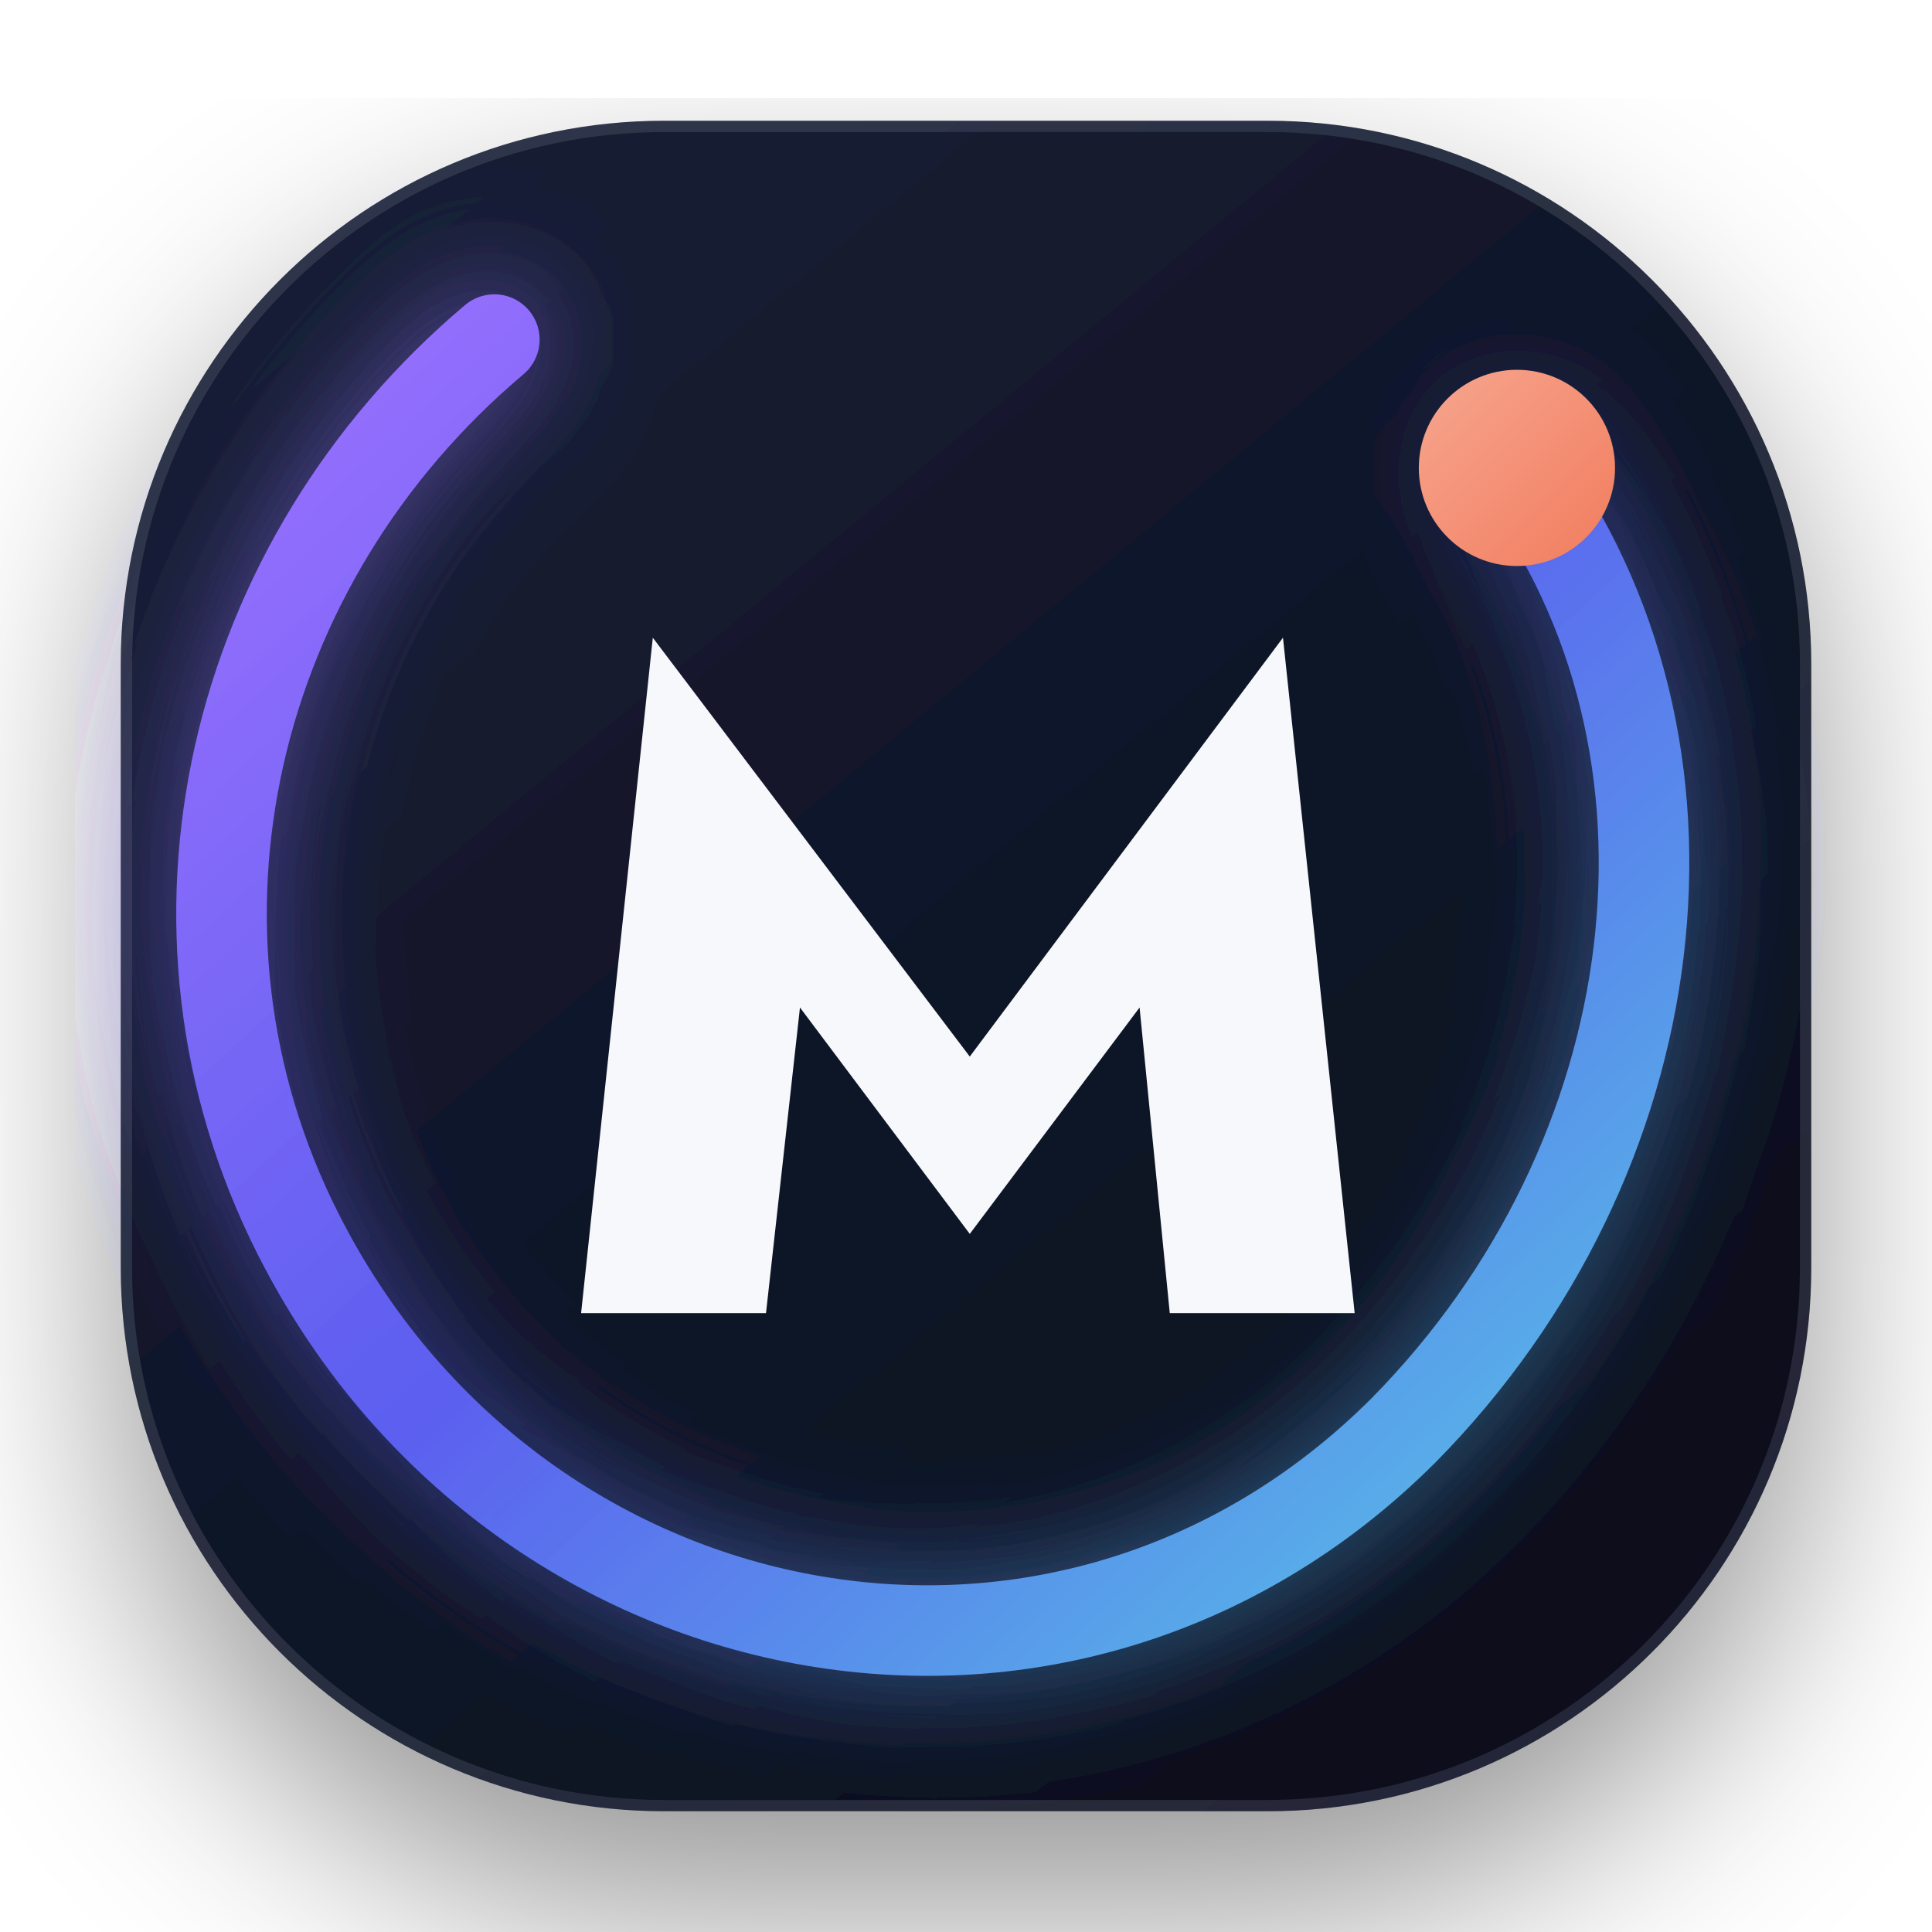
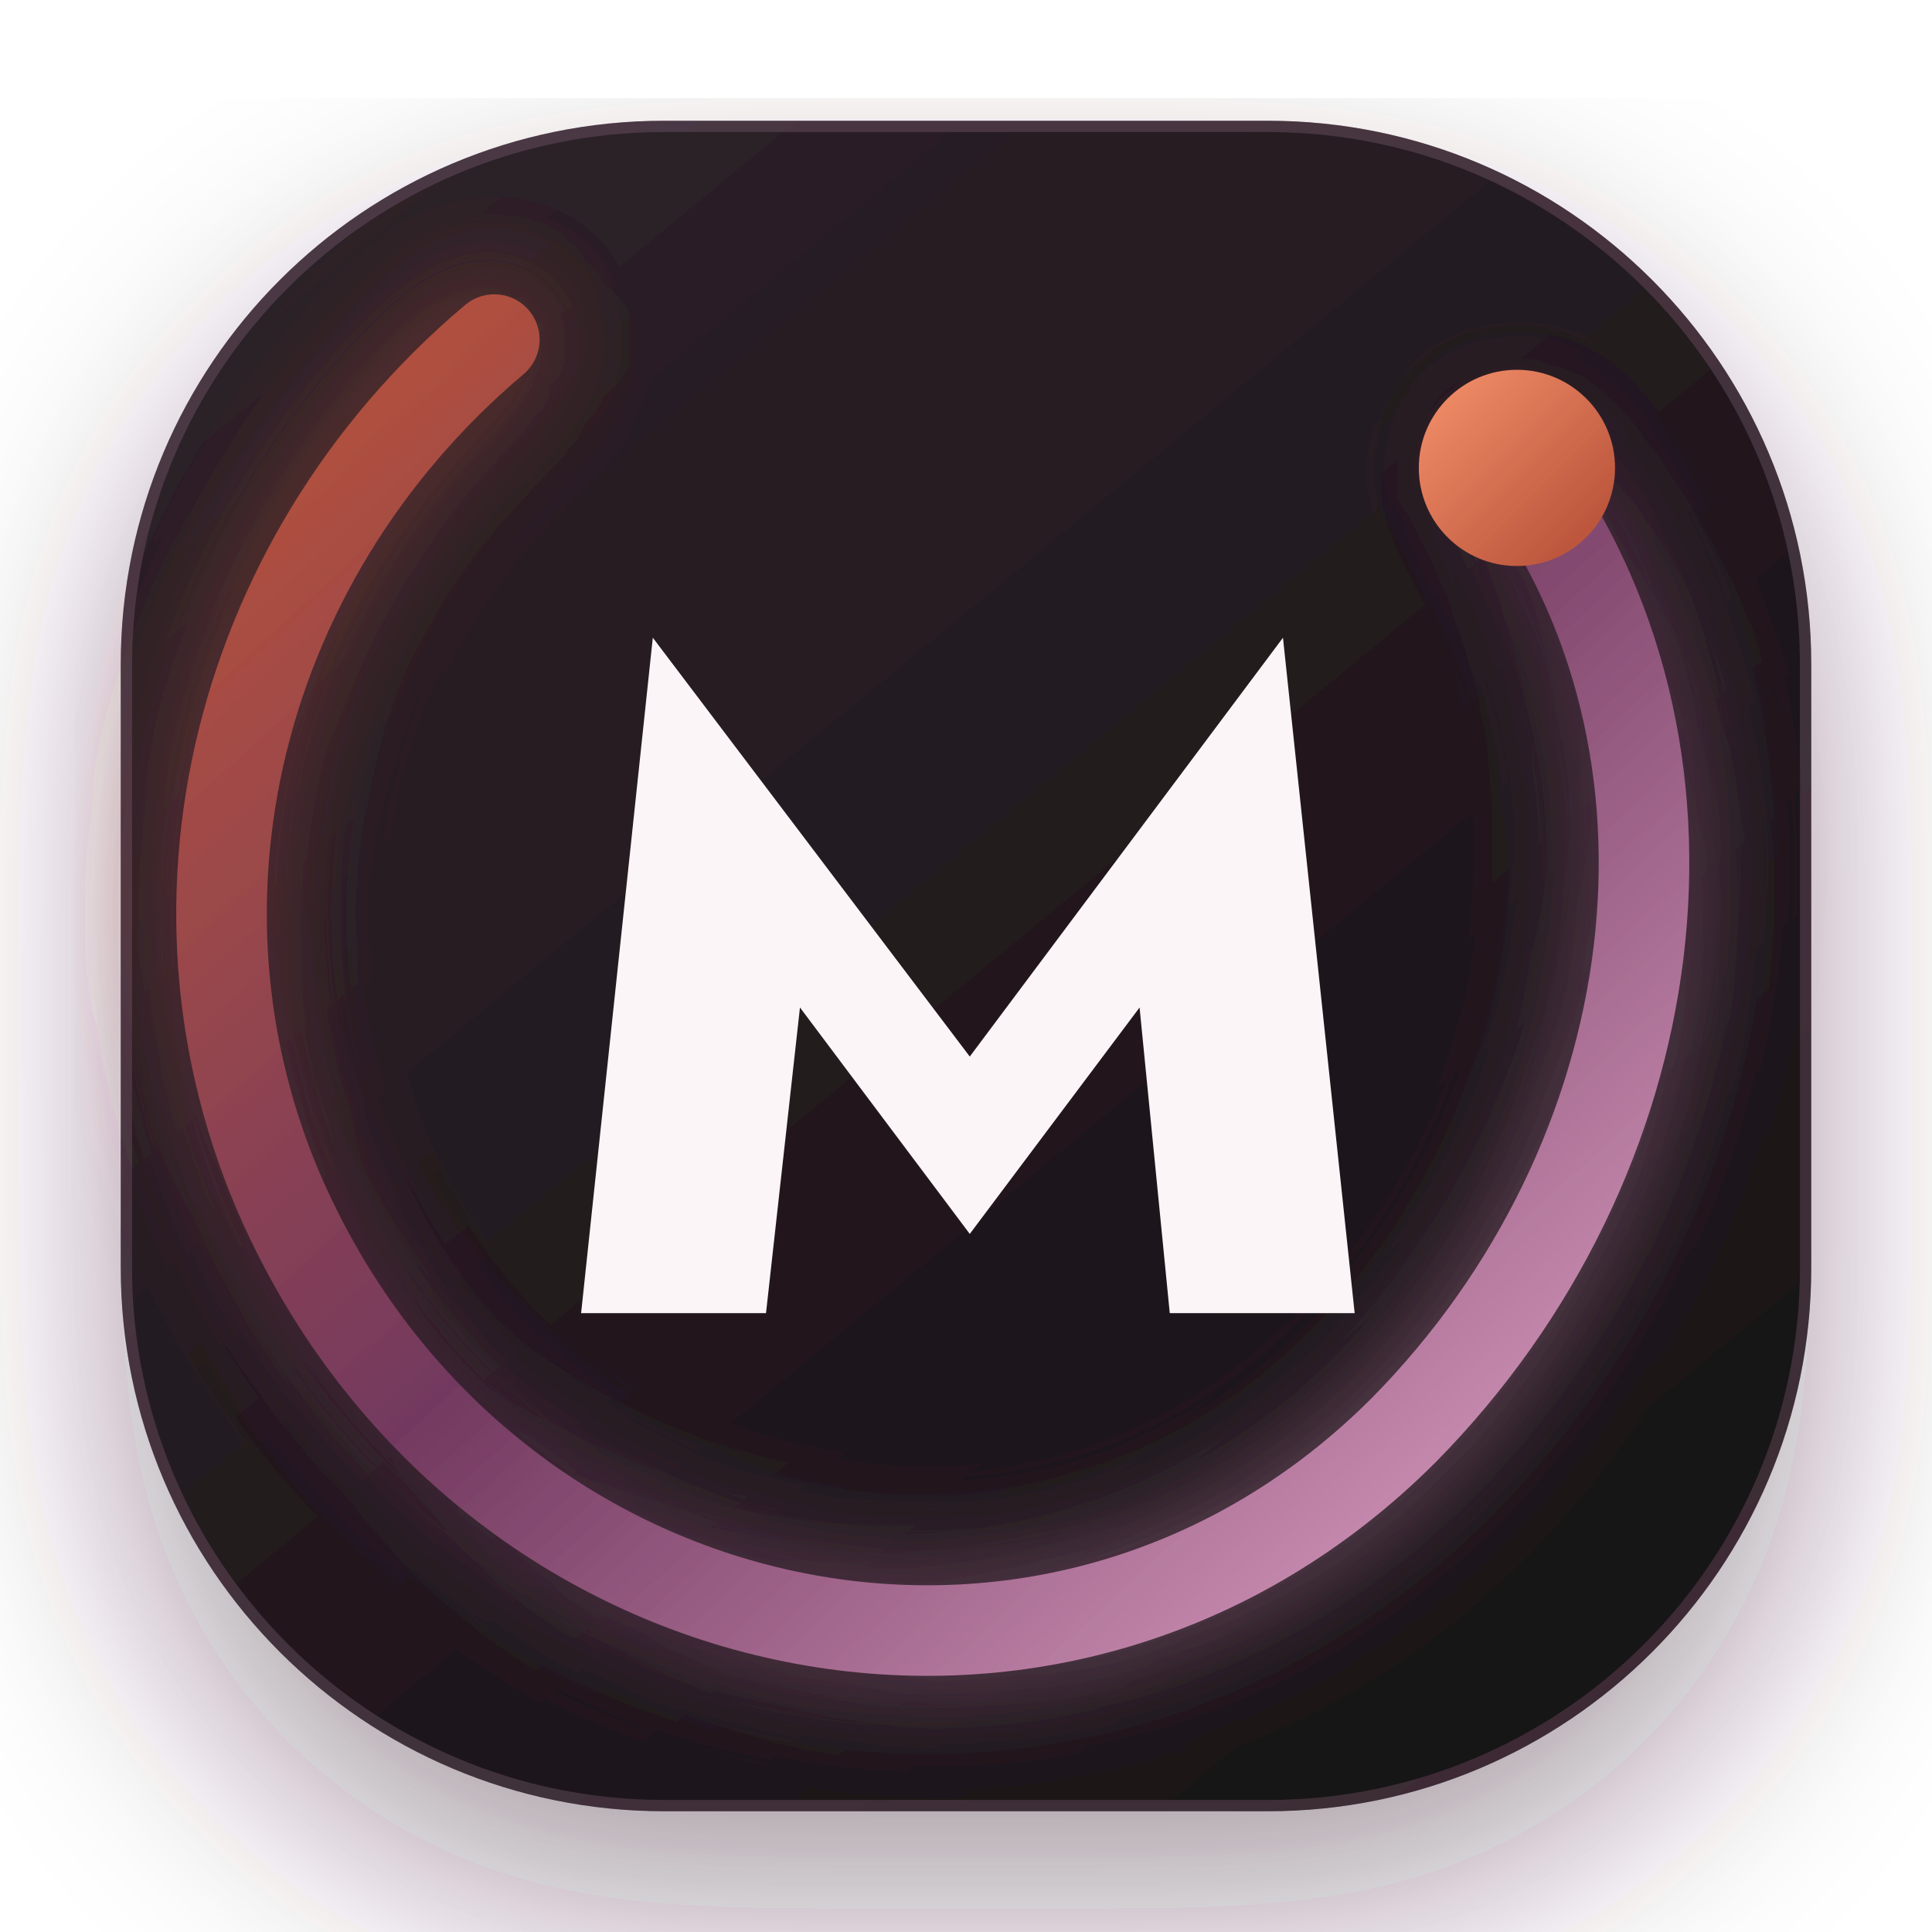
<svg xmlns="http://www.w3.org/2000/svg" width="512" height="512" viewBox="0 0 512 512" fill="none">
  <defs>
    <linearGradient id="surface" x1="72" y1="36" x2="441" y2="484" gradientUnits="userSpaceOnUse">
-       <stop stop-color="#171F35" />
-       <stop offset="1" stop-color="#090D1A" />
+       <stop stop-color="#2d2229" />
+       <stop offset="1" stop-color="#161114" />
    </linearGradient>
    <linearGradient id="orbit" x1="88" y1="72" x2="425" y2="438" gradientUnits="userSpaceOnUse">
-       <stop stop-color="#9B70FF" />
-       <stop offset="0.48" stop-color="#5B5FEF" />
-       <stop offset="1" stop-color="#57C7E6" />
+       <stop stop-color="#b9533a" />
+       <stop offset="0.48" stop-color="#73395f" />
+       <stop offset="1" stop-color="#e0a3c8" />
    </linearGradient>
    <linearGradient id="satellite" x1="375" y1="87" x2="427" y2="139" gradientUnits="userSpaceOnUse">
-       <stop stop-color="#F7AB95" />
-       <stop offset="1" stop-color="#F28163" />
+       <stop stop-color="#ff9a73" />
+       <stop offset="1" stop-color="#b9533a" />
    </linearGradient>
    <filter id="shadow" x="-80" y="-80" width="672" height="672" filterUnits="userSpaceOnUse">
-       <feDropShadow dx="0" dy="26" stdDeviation="30" flood-color="#050711" flood-opacity="0.42" />
+       <feDropShadow dx="0" dy="26" stdDeviation="30" flood-color="#351329" flood-opacity="0.42" />
    </filter>
    <filter id="glow" x="20" y="15" width="472" height="472" filterUnits="userSpaceOnUse">
      <feGaussianBlur stdDeviation="14" />
    </filter>
  </defs>
  <g filter="url(#shadow)">
    <rect x="32" y="32" width="448" height="448" rx="144" fill="url(#surface)" />
-     <rect x="33.5" y="33.5" width="445" height="445" rx="142.5" stroke="#E1E5FF" stroke-opacity="0.12" stroke-width="3" />
+     <rect x="33.5" y="33.5" width="445" height="445" rx="142.5" stroke="#e0a3c8" stroke-opacity="0.18" stroke-width="3" />
    <path d="M402 124C457 198 443 307 372 379C282 469 136 440 79 327C38 246 61 149 131 90" stroke="url(#orbit)" stroke-opacity="0.42" stroke-width="34" stroke-linecap="round" filter="url(#glow)" />
    <path d="M402 124C457 198 443 307 372 379C282 469 136 440 79 327C38 246 61 149 131 90" stroke="url(#orbit)" stroke-width="24" stroke-linecap="round" />
    <circle cx="402" cy="124" r="26" fill="url(#satellite)" />
-     <path d="M154 348L173 169L257 280L340 169L359 348H310L302 267L257 327L212 267L203 348H154Z" fill="#F7F8FC" />
+     <path d="M154 348L173 169L257 280L340 169L359 348H310L302 267L257 327L212 267L203 348H154Z" fill="#fbf5f8" />
  </g>
</svg>
